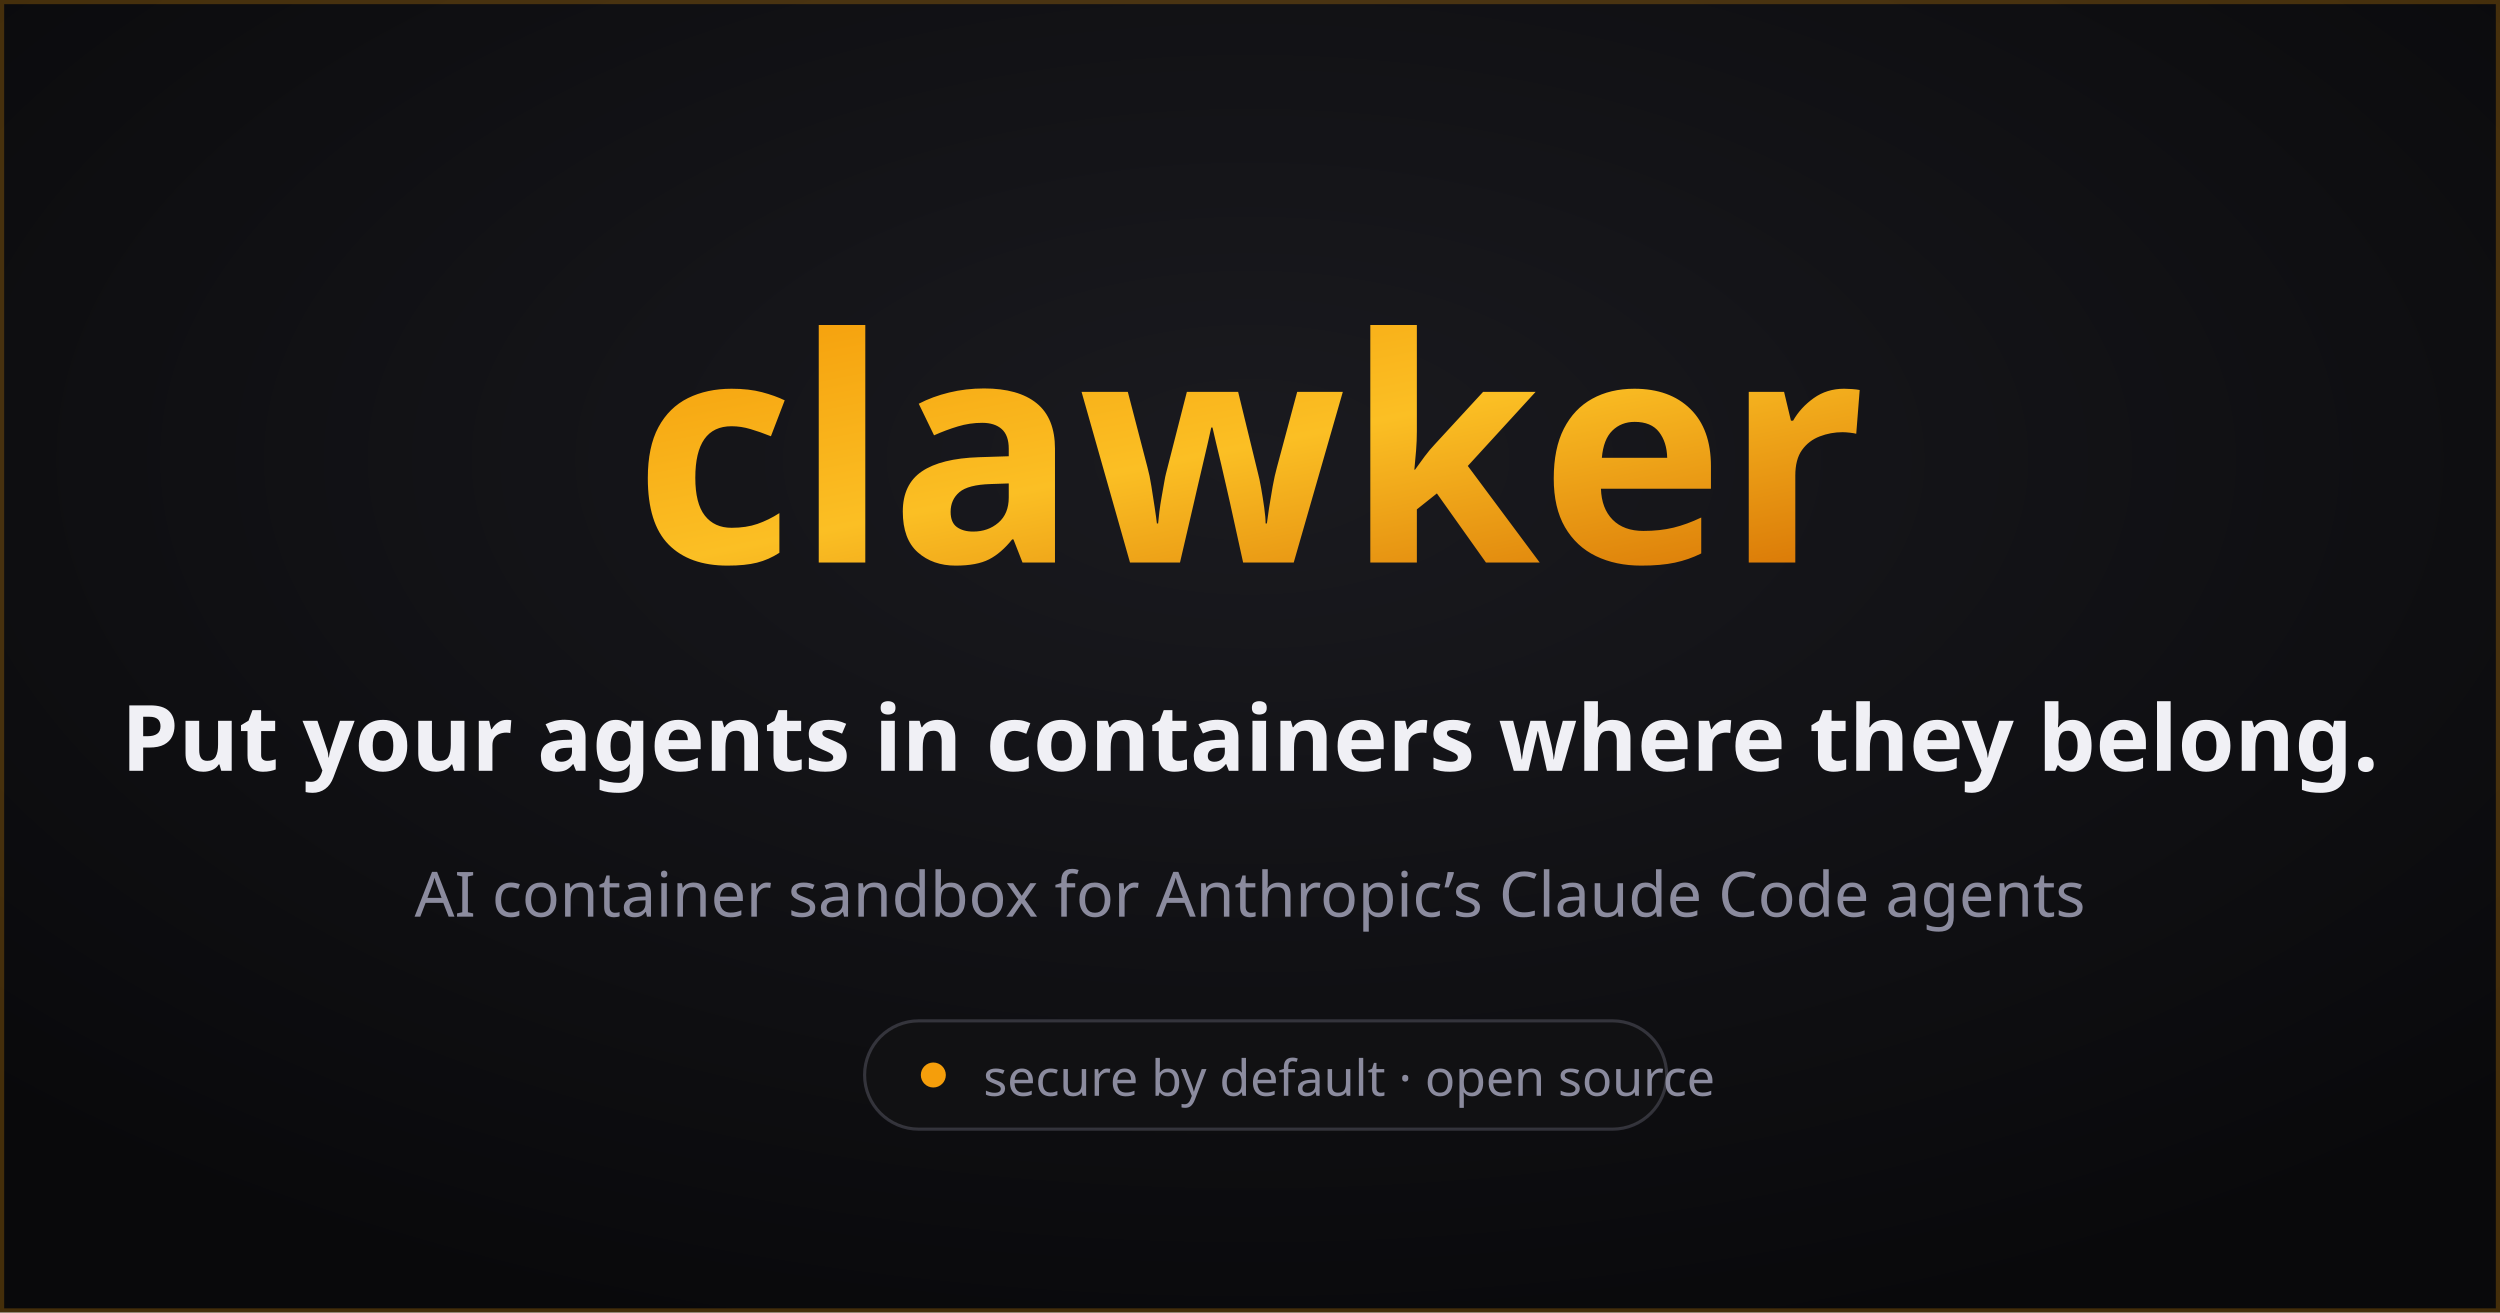
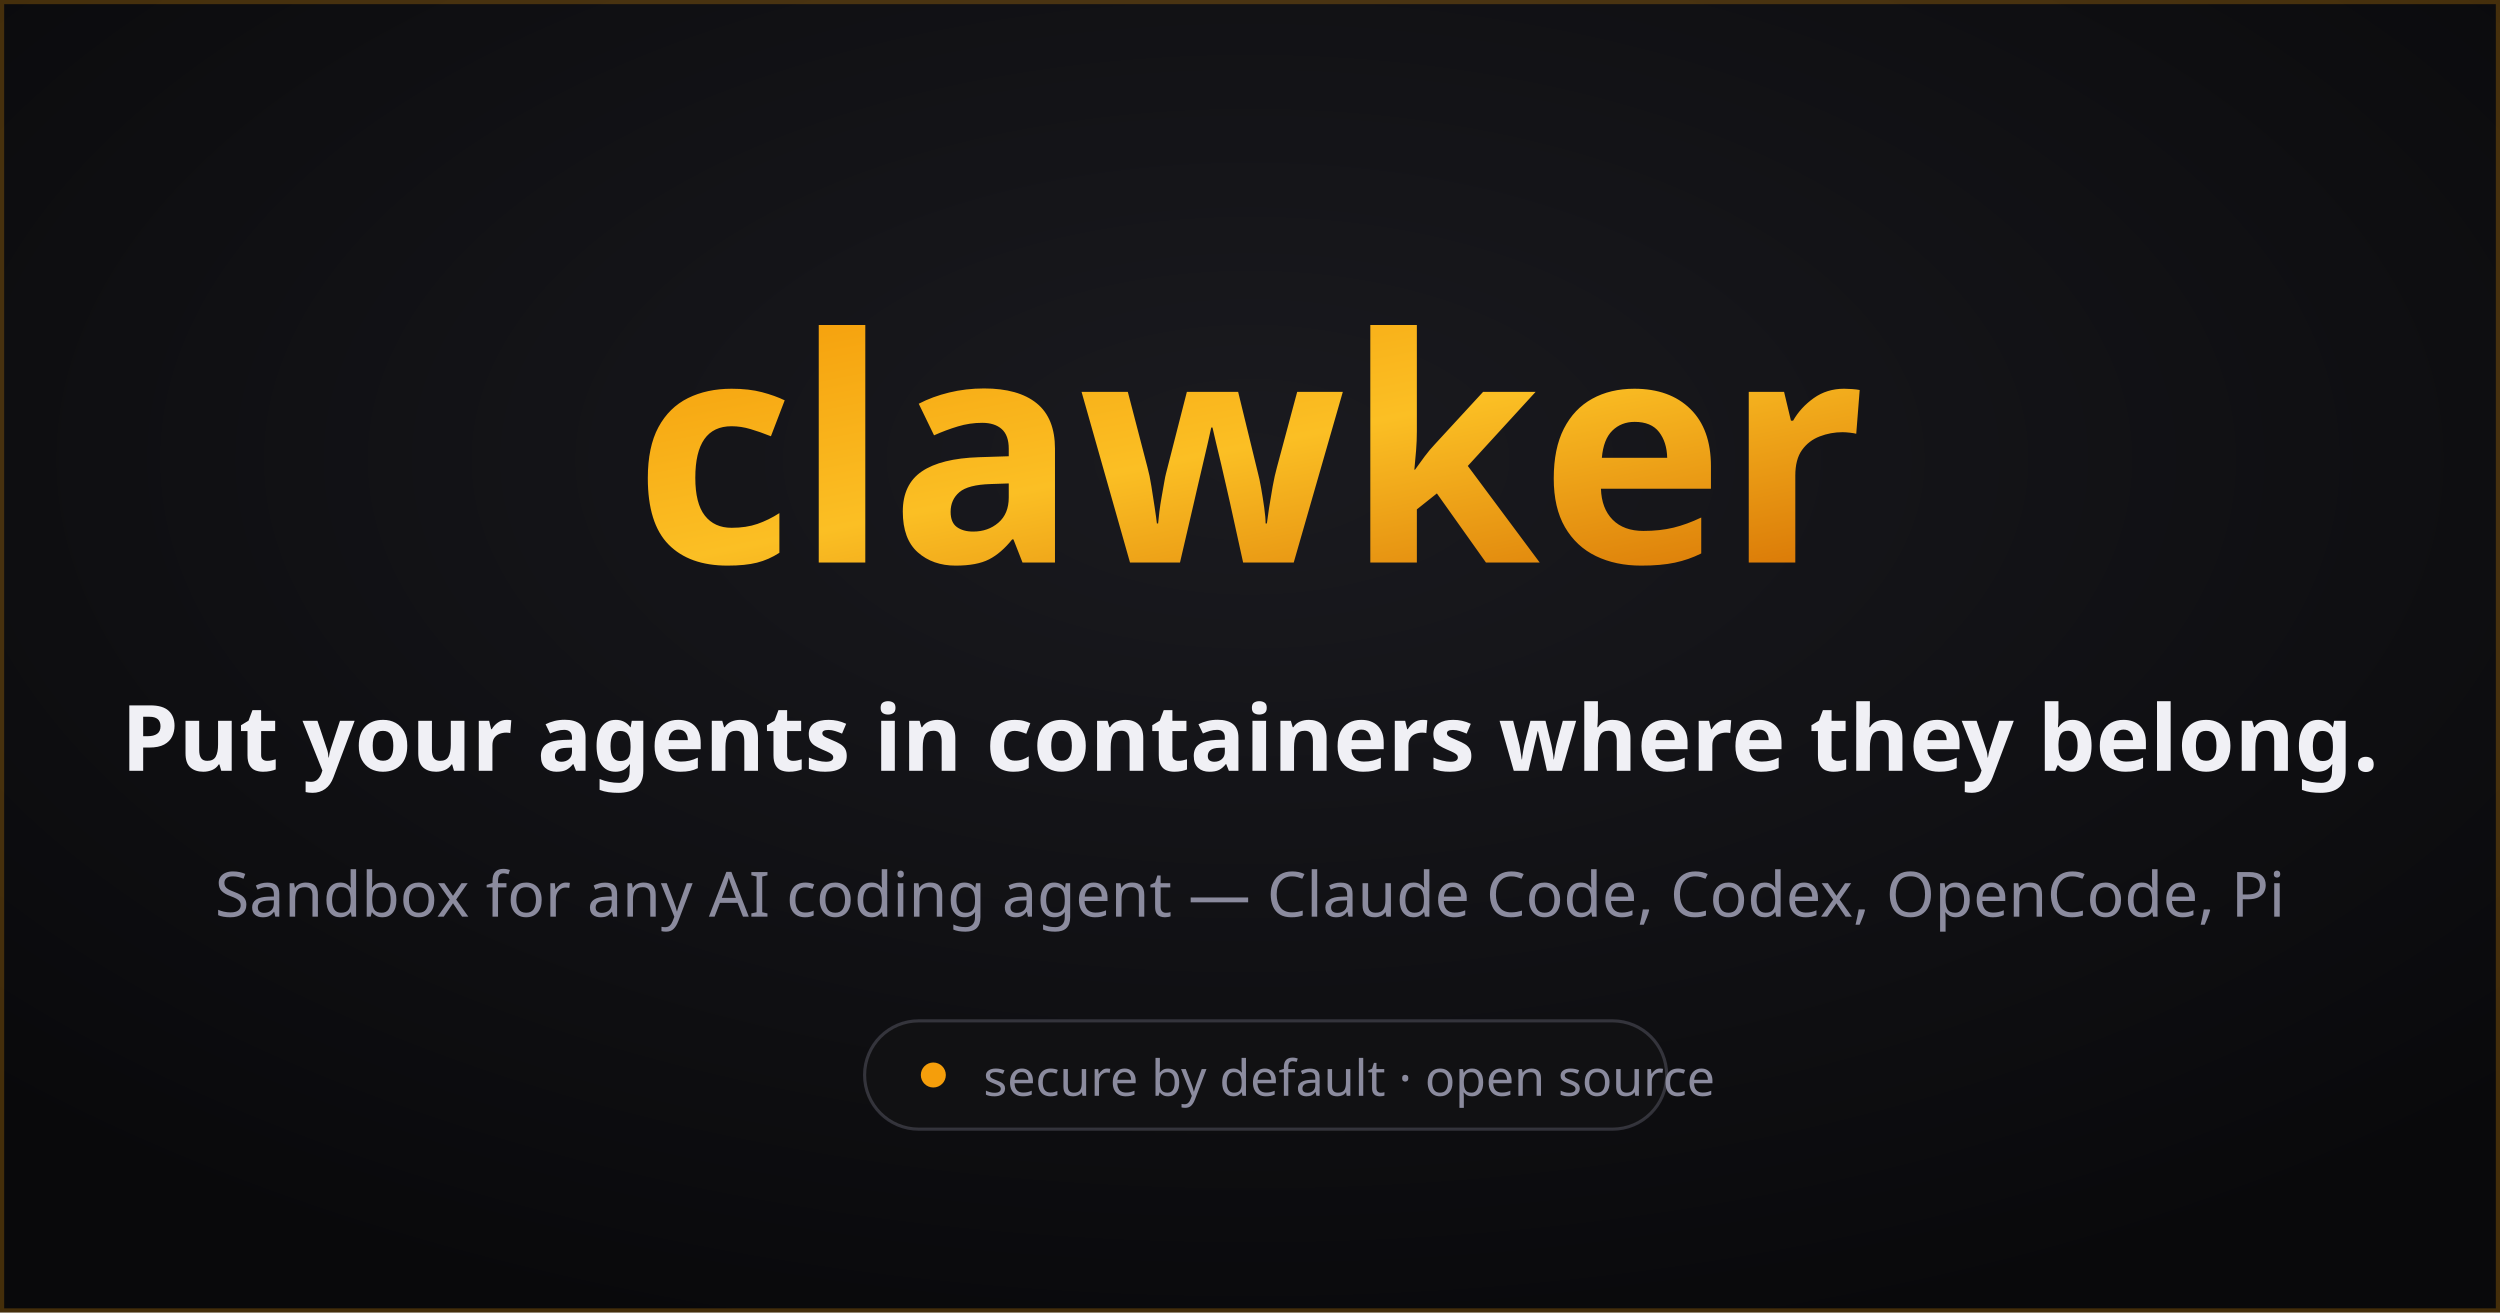
<svg xmlns="http://www.w3.org/2000/svg" width="1200" height="630" viewBox="0 0 1200 630">
  <defs>
    <linearGradient id="logo" x1="0%" y1="0%" x2="100%" y2="100%">
      <stop offset="0%" stop-color="#f59e0b" />
      <stop offset="50%" stop-color="#fbbf24" />
      <stop offset="100%" stop-color="#d97706" />
    </linearGradient>
    <radialGradient id="glow" cx="50%" cy="35%" r="70%">
      <stop offset="0%" stop-color="#1a1a1f" />
      <stop offset="100%" stop-color="#09090b" />
    </radialGradient>
  </defs>
  <rect width="1200" height="630" fill="url(#glow)" />
  <rect x="1" y="1" width="1198" height="628" fill="none" stroke="rgba(245,158,11,0.25)" stroke-width="2" />
  <text x="600" y="270" text-anchor="middle" font-family="Outfit" font-weight="bold" font-size="150" fill="url(#logo)">clawker</text>
  <text x="600" y="370" text-anchor="middle" font-family="Outfit" font-weight="bold" font-size="44" fill="#f0f0f5">Put your agents in containers where they belong.</text>
-   <text x="600" y="440" text-anchor="middle" font-family="Outfit" font-size="30" fill="#8b8b9e">AI container sandbox for Anthropic’s Claude Code agents</text>
+   <text x="600" y="440" text-anchor="middle" font-family="Outfit" font-size="30" fill="#8b8b9e">Sandbox for any AI coding agent — Claude Code, Codex, OpenCode, Pi</text>
  <rect x="415" y="490" width="385" height="52" rx="26" fill="#111113" stroke="rgba(139,139,158,0.3)" stroke-width="1.5" />
  <circle cx="448" cy="516" r="6" fill="#f59e0b" />
  <text x="472" y="526" font-family="Outfit" font-size="24" fill="#8b8b9e">secure by default · open source</text>
</svg>
